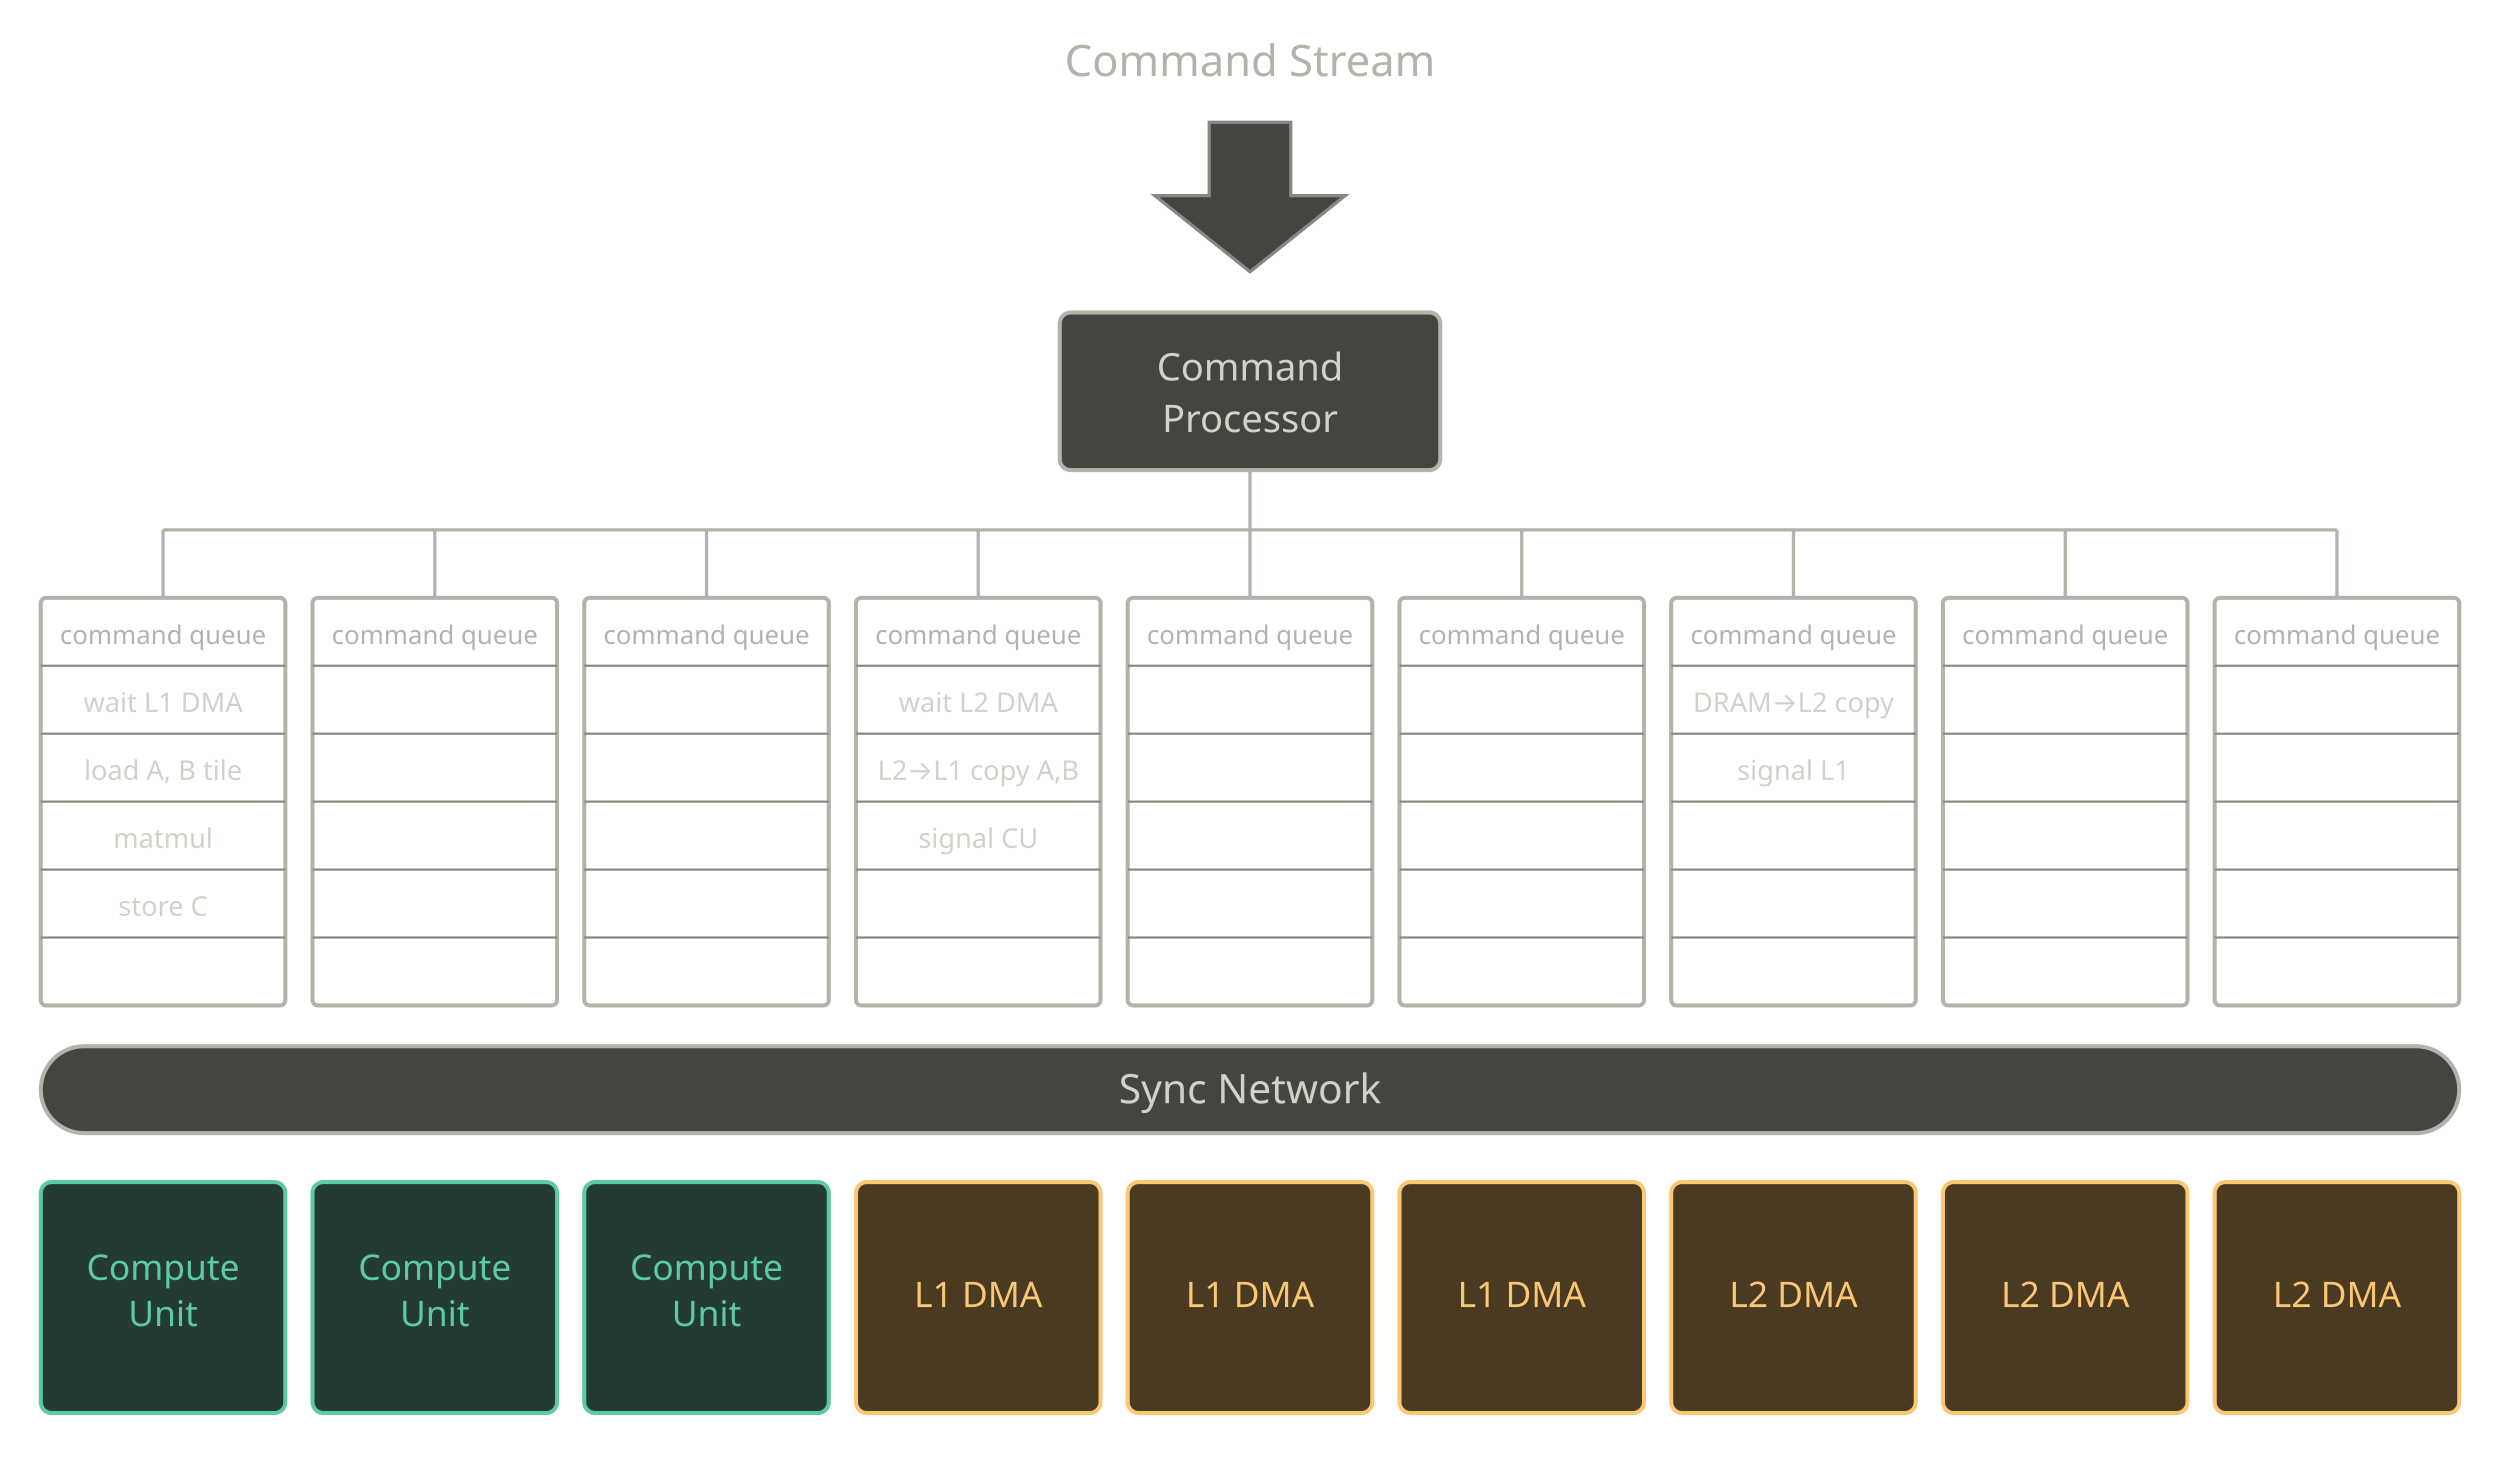
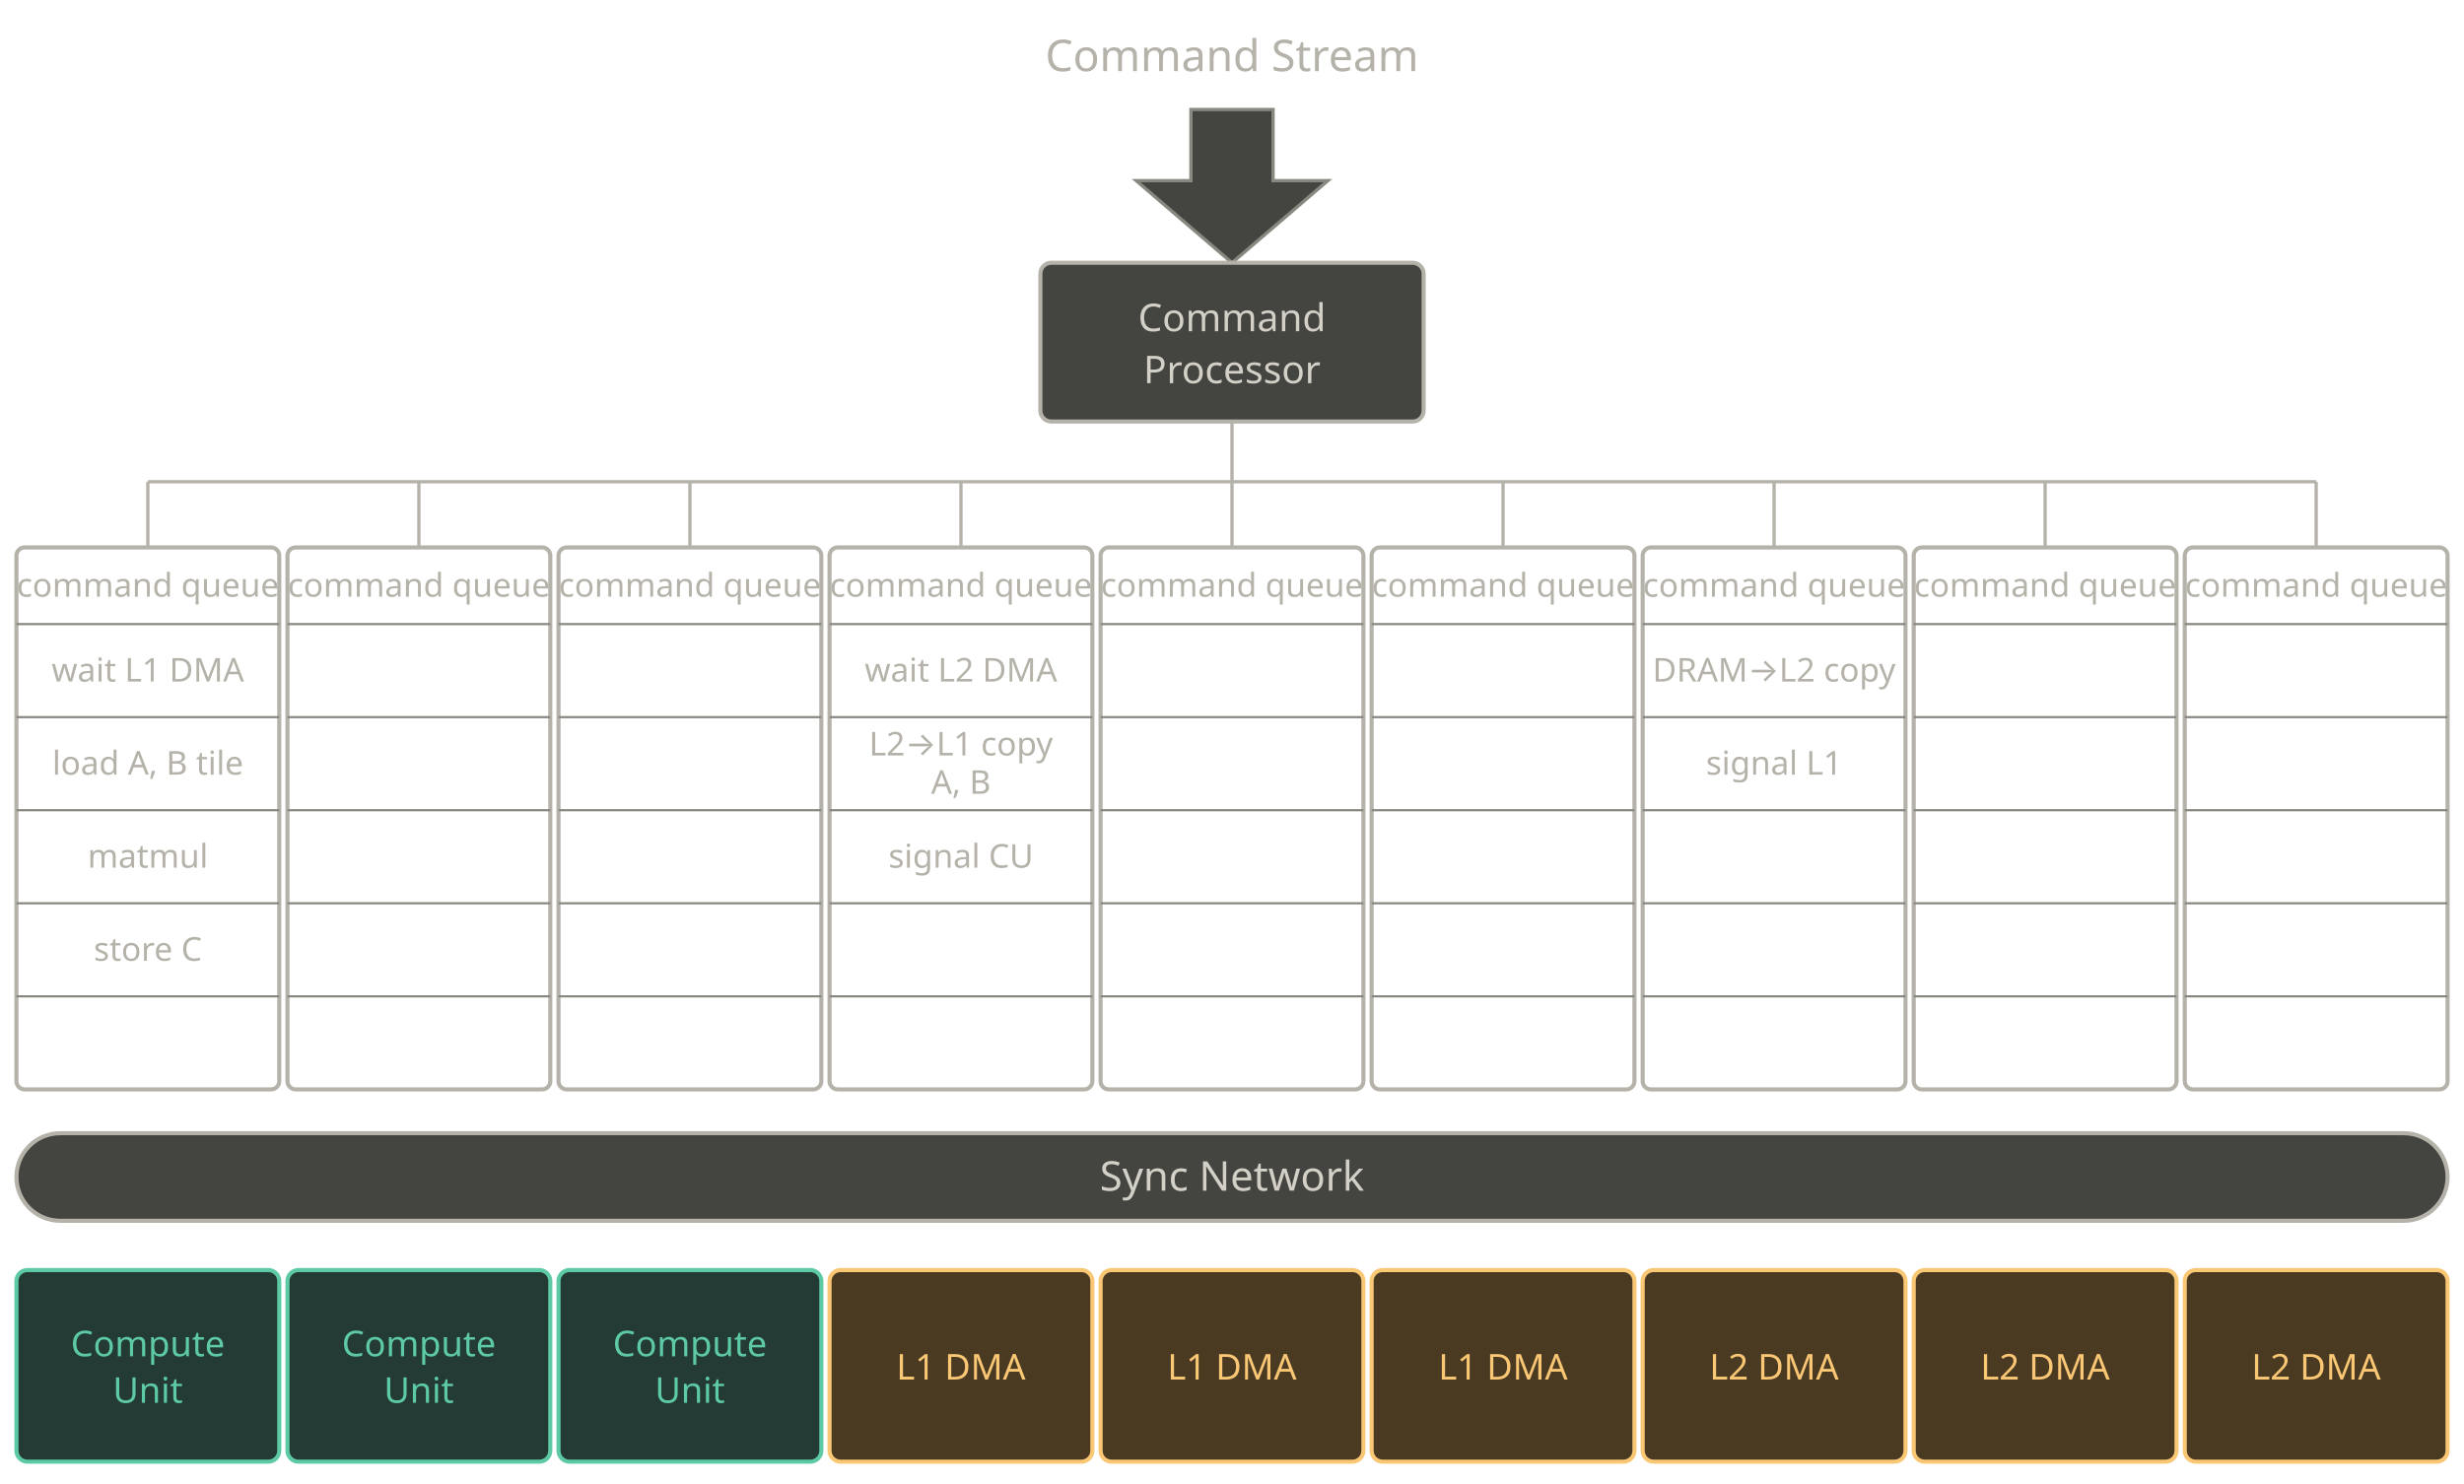
- <svg xmlns="http://www.w3.org/2000/svg" width="920" height="540" viewBox="0 0 920 540" font-family="'Pretendard', 'Apple SD Gothic Neo', 'Noto Sans KR', 'Segoe UI', system-ui, -apple-system, sans-serif">
-   <text x="460" y="28" text-anchor="middle" font-size="16" fill="#B4B2A9">Command Stream</text>
-   <path d="M 445 45 L 475 45 L 475 72 L 495 72 L 460 100 L 425 72 L 445 72 Z" fill="#444441" stroke="#888780" stroke-width="1.2" />
-   <rect x="390" y="115" width="140" height="58" rx="4" fill="#444441" stroke="#B4B2A9" stroke-width="1.5" />
-   <text x="460" y="140" text-anchor="middle" font-size="14" fill="#D3D1C7">Command</text>
-   <text x="460" y="159" text-anchor="middle" font-size="14" fill="#D3D1C7">Processor</text>
+ <svg xmlns="http://www.w3.org/2000/svg" width="900" height="542" viewBox="0 0 900 542" font-family="'Pretendard', 'Apple SD Gothic Neo', 'Noto Sans KR', 'Segoe UI', system-ui, -apple-system, sans-serif">
+   <text x="450" y="26" font-size="16" fill="#B4B2A9" text-anchor="middle">Command Stream</text>
+   <path d="M 435 40 L 465 40 L 465 66 L 485 66 L 450 96 L 415 66 L 435 66 Z" fill="#444441" stroke="#888780" stroke-width="1.2" />
+   <rect x="380" y="96" width="140" height="58" rx="4" fill="#444441" stroke="#B4B2A9" stroke-width="1.5" />
+   <text x="450" y="121" font-size="14" fill="#D3D1C7" text-anchor="middle">Command</text>
+   <text x="450" y="140" font-size="14" fill="#D3D1C7" text-anchor="middle">Processor</text>
  <g stroke="#B4B2A9" stroke-width="1.2" fill="none">
-     <line x1="460" y1="173" x2="460" y2="195" />
-     <line x1="60" y1="195" x2="860" y2="195" />
-     <line x1="60" y1="195" x2="60" y2="220" />
-     <line x1="160" y1="195" x2="160" y2="220" />
-     <line x1="260" y1="195" x2="260" y2="220" />
-     <line x1="360" y1="195" x2="360" y2="220" />
-     <line x1="460" y1="195" x2="460" y2="220" />
-     <line x1="560" y1="195" x2="560" y2="220" />
-     <line x1="660" y1="195" x2="660" y2="220" />
-     <line x1="760" y1="195" x2="760" y2="220" />
-     <line x1="860" y1="195" x2="860" y2="220" />
+     <line x1="450" y1="154" x2="450" y2="176" />
+     <line x1="54" y1="176" x2="846" y2="176" />
+     <line x1="54" y1="176" x2="54" y2="200" />
+     <line x1="153" y1="176" x2="153" y2="200" />
+     <line x1="252" y1="176" x2="252" y2="200" />
+     <line x1="351" y1="176" x2="351" y2="200" />
+     <line x1="450" y1="176" x2="450" y2="200" />
+     <line x1="549" y1="176" x2="549" y2="200" />
+     <line x1="648" y1="176" x2="648" y2="200" />
+     <line x1="747" y1="176" x2="747" y2="200" />
+     <line x1="846" y1="176" x2="846" y2="200" />
  </g>
-   <g stroke="#B4B2A9" stroke-width="1.5" fill="none">
-     <rect x="15" y="220" width="90" height="150" rx="2" />
-     <rect x="115" y="220" width="90" height="150" rx="2" />
-     <rect x="215" y="220" width="90" height="150" rx="2" />
-     <rect x="315" y="220" width="90" height="150" rx="2" />
-     <rect x="415" y="220" width="90" height="150" rx="2" />
-     <rect x="515" y="220" width="90" height="150" rx="2" />
-     <rect x="615" y="220" width="90" height="150" rx="2" />
-     <rect x="715" y="220" width="90" height="150" rx="2" />
-     <rect x="815" y="220" width="90" height="150" rx="2" />
-   </g>
-   <g stroke="#888780" stroke-width="0.8">
-     <line x1="15" y1="245" x2="105" y2="245" />
-     <line x1="15" y1="270" x2="105" y2="270" />
-     <line x1="15" y1="295" x2="105" y2="295" />
-     <line x1="15" y1="320" x2="105" y2="320" />
-     <line x1="15" y1="345" x2="105" y2="345" />
-     <line x1="115" y1="245" x2="205" y2="245" />
-     <line x1="115" y1="270" x2="205" y2="270" />
-     <line x1="115" y1="295" x2="205" y2="295" />
-     <line x1="115" y1="320" x2="205" y2="320" />
-     <line x1="115" y1="345" x2="205" y2="345" />
-     <line x1="215" y1="245" x2="305" y2="245" />
-     <line x1="215" y1="270" x2="305" y2="270" />
-     <line x1="215" y1="295" x2="305" y2="295" />
-     <line x1="215" y1="320" x2="305" y2="320" />
-     <line x1="215" y1="345" x2="305" y2="345" />
-     <line x1="315" y1="245" x2="405" y2="245" />
-     <line x1="315" y1="270" x2="405" y2="270" />
-     <line x1="315" y1="295" x2="405" y2="295" />
-     <line x1="315" y1="320" x2="405" y2="320" />
-     <line x1="315" y1="345" x2="405" y2="345" />
-     <line x1="415" y1="245" x2="505" y2="245" />
-     <line x1="415" y1="270" x2="505" y2="270" />
-     <line x1="415" y1="295" x2="505" y2="295" />
-     <line x1="415" y1="320" x2="505" y2="320" />
-     <line x1="415" y1="345" x2="505" y2="345" />
-     <line x1="515" y1="245" x2="605" y2="245" />
-     <line x1="515" y1="270" x2="605" y2="270" />
-     <line x1="515" y1="295" x2="605" y2="295" />
-     <line x1="515" y1="320" x2="605" y2="320" />
-     <line x1="515" y1="345" x2="605" y2="345" />
-     <line x1="615" y1="245" x2="705" y2="245" />
-     <line x1="615" y1="270" x2="705" y2="270" />
-     <line x1="615" y1="295" x2="705" y2="295" />
-     <line x1="615" y1="320" x2="705" y2="320" />
-     <line x1="615" y1="345" x2="705" y2="345" />
-     <line x1="715" y1="245" x2="805" y2="245" />
-     <line x1="715" y1="270" x2="805" y2="270" />
-     <line x1="715" y1="295" x2="805" y2="295" />
-     <line x1="715" y1="320" x2="805" y2="320" />
-     <line x1="715" y1="345" x2="805" y2="345" />
-     <line x1="815" y1="245" x2="905" y2="245" />
-     <line x1="815" y1="270" x2="905" y2="270" />
-     <line x1="815" y1="295" x2="905" y2="295" />
-     <line x1="815" y1="320" x2="905" y2="320" />
-     <line x1="815" y1="345" x2="905" y2="345" />
-   </g>
-   <rect x="15" y="385" width="890" height="32" rx="16" fill="#444441" stroke="#B4B2A9" stroke-width="1.5" />
-   <text x="460" y="406" text-anchor="middle" font-size="15" fill="#D3D1C7">Sync Network</text>
-   <g fill="#233B34" stroke="#5DCAA5" stroke-width="1.5">
-     <rect x="15" y="435" width="90" height="85" rx="4" />
-     <rect x="115" y="435" width="90" height="85" rx="4" />
-     <rect x="215" y="435" width="90" height="85" rx="4" />
-   </g>
-   <g font-size="13" fill="#5DCAA5" text-anchor="middle">
-     <text x="60" y="471">Compute</text>
-     <text x="60" y="488">Unit</text>
-     <text x="160" y="471">Compute</text>
-     <text x="160" y="488">Unit</text>
-     <text x="260" y="471">Compute</text>
-     <text x="260" y="488">Unit</text>
-   </g>
-   <g fill="#4A3A22" stroke="#FAC775" stroke-width="1.5">
-     <rect x="315" y="435" width="90" height="85" rx="4" />
-     <rect x="415" y="435" width="90" height="85" rx="4" />
-     <rect x="515" y="435" width="90" height="85" rx="4" />
-     <rect x="615" y="435" width="90" height="85" rx="4" />
-     <rect x="715" y="435" width="90" height="85" rx="4" />
-     <rect x="815" y="435" width="90" height="85" rx="4" />
-   </g>
-   <g font-size="13" fill="#FAC775" text-anchor="middle">
-     <text x="360" y="481">L1 DMA</text>
-     <text x="460" y="481">L1 DMA</text>
-     <text x="560" y="481">L1 DMA</text>
-     <text x="660" y="481">L2 DMA</text>
-     <text x="760" y="481">L2 DMA</text>
-     <text x="860" y="481">L2 DMA</text>
-   </g>
-   <text x="60" y="237" text-anchor="middle" font-size="9.5" fill="#B4B2A9">command queue</text>
-   <text x="160" y="237" text-anchor="middle" font-size="9.5" fill="#B4B2A9">command queue</text>
-   <text x="260" y="237" text-anchor="middle" font-size="9.5" fill="#B4B2A9">command queue</text>
-   <text x="360" y="237" text-anchor="middle" font-size="9.5" fill="#B4B2A9">command queue</text>
-   <text x="460" y="237" text-anchor="middle" font-size="9.5" fill="#B4B2A9">command queue</text>
-   <text x="560" y="237" text-anchor="middle" font-size="9.5" fill="#B4B2A9">command queue</text>
-   <text x="660" y="237" text-anchor="middle" font-size="9.5" fill="#B4B2A9">command queue</text>
-   <text x="760" y="237" text-anchor="middle" font-size="9.5" fill="#B4B2A9">command queue</text>
-   <text x="860" y="237" text-anchor="middle" font-size="9.5" fill="#B4B2A9">command queue</text>
-   <text x="60" y="262" text-anchor="middle" font-size="10" fill="#D3D1C7">wait L1 DMA</text>
-   <text x="60" y="287" text-anchor="middle" font-size="10" fill="#D3D1C7">load A, B tile</text>
-   <text x="60" y="312" text-anchor="middle" font-size="10" fill="#D3D1C7">matmul</text>
-   <text x="60" y="337" text-anchor="middle" font-size="10" fill="#D3D1C7">store C</text>
-   <text x="360" y="262" text-anchor="middle" font-size="10" fill="#D3D1C7">wait L2 DMA</text>
-   <text x="360" y="287" text-anchor="middle" font-size="10" fill="#D3D1C7">L2→L1 copy A,B</text>
-   <text x="360" y="312" text-anchor="middle" font-size="10" fill="#D3D1C7">signal CU</text>
-   <text x="660" y="262" text-anchor="middle" font-size="10" fill="#D3D1C7">DRAM→L2 copy</text>
-   <text x="660" y="287" text-anchor="middle" font-size="10" fill="#D3D1C7">signal L1</text>
+   <rect x="6" y="200" width="96" height="198" rx="3" fill="none" stroke="#B4B2A9" stroke-width="1.5" />
+   <line x1="6" y1="228" x2="102" y2="228" stroke="#888780" stroke-width="0.8" />
+   <line x1="6" y1="262" x2="102" y2="262" stroke="#888780" stroke-width="0.8" />
+   <line x1="6" y1="296" x2="102" y2="296" stroke="#888780" stroke-width="0.8" />
+   <line x1="6" y1="330" x2="102" y2="330" stroke="#888780" stroke-width="0.8" />
+   <line x1="6" y1="364" x2="102" y2="364" stroke="#888780" stroke-width="0.8" />
+   <text x="54.0" y="218.0" font-size="12" fill="#B4B2A9" text-anchor="middle">command queue</text>
+   <text x="54.0" y="249.0" font-size="12" fill="#B4B2A9" text-anchor="middle">wait L1 DMA</text>
+   <text x="54.0" y="283.0" font-size="12" fill="#B4B2A9" text-anchor="middle">load A, B tile</text>
+   <text x="54.0" y="317.0" font-size="12" fill="#B4B2A9" text-anchor="middle">matmul</text>
+   <text x="54.0" y="351.0" font-size="12" fill="#B4B2A9" text-anchor="middle">store C</text>
+   <rect x="105" y="200" width="96" height="198" rx="3" fill="none" stroke="#B4B2A9" stroke-width="1.5" />
+   <line x1="105" y1="228" x2="201" y2="228" stroke="#888780" stroke-width="0.8" />
+   <line x1="105" y1="262" x2="201" y2="262" stroke="#888780" stroke-width="0.8" />
+   <line x1="105" y1="296" x2="201" y2="296" stroke="#888780" stroke-width="0.8" />
+   <line x1="105" y1="330" x2="201" y2="330" stroke="#888780" stroke-width="0.8" />
+   <line x1="105" y1="364" x2="201" y2="364" stroke="#888780" stroke-width="0.8" />
+   <text x="153.0" y="218.0" font-size="12" fill="#B4B2A9" text-anchor="middle">command queue</text>
+   <rect x="204" y="200" width="96" height="198" rx="3" fill="none" stroke="#B4B2A9" stroke-width="1.5" />
+   <line x1="204" y1="228" x2="300" y2="228" stroke="#888780" stroke-width="0.8" />
+   <line x1="204" y1="262" x2="300" y2="262" stroke="#888780" stroke-width="0.8" />
+   <line x1="204" y1="296" x2="300" y2="296" stroke="#888780" stroke-width="0.8" />
+   <line x1="204" y1="330" x2="300" y2="330" stroke="#888780" stroke-width="0.8" />
+   <line x1="204" y1="364" x2="300" y2="364" stroke="#888780" stroke-width="0.8" />
+   <text x="252.0" y="218.0" font-size="12" fill="#B4B2A9" text-anchor="middle">command queue</text>
+   <rect x="303" y="200" width="96" height="198" rx="3" fill="none" stroke="#B4B2A9" stroke-width="1.5" />
+   <line x1="303" y1="228" x2="399" y2="228" stroke="#888780" stroke-width="0.8" />
+   <line x1="303" y1="262" x2="399" y2="262" stroke="#888780" stroke-width="0.8" />
+   <line x1="303" y1="296" x2="399" y2="296" stroke="#888780" stroke-width="0.8" />
+   <line x1="303" y1="330" x2="399" y2="330" stroke="#888780" stroke-width="0.8" />
+   <line x1="303" y1="364" x2="399" y2="364" stroke="#888780" stroke-width="0.8" />
+   <text x="351.0" y="218.0" font-size="12" fill="#B4B2A9" text-anchor="middle">command queue</text>
+   <text x="351.0" y="249.0" font-size="12" fill="#B4B2A9" text-anchor="middle">wait L2 DMA</text>
+   <text x="351.0" y="276.0" font-size="12" fill="#B4B2A9" text-anchor="middle">L2→L1 copy</text>
+   <text x="351.0" y="290.0" font-size="12" fill="#B4B2A9" text-anchor="middle">A, B</text>
+   <text x="351.0" y="317.0" font-size="12" fill="#B4B2A9" text-anchor="middle">signal CU</text>
+   <rect x="402" y="200" width="96" height="198" rx="3" fill="none" stroke="#B4B2A9" stroke-width="1.5" />
+   <line x1="402" y1="228" x2="498" y2="228" stroke="#888780" stroke-width="0.8" />
+   <line x1="402" y1="262" x2="498" y2="262" stroke="#888780" stroke-width="0.8" />
+   <line x1="402" y1="296" x2="498" y2="296" stroke="#888780" stroke-width="0.8" />
+   <line x1="402" y1="330" x2="498" y2="330" stroke="#888780" stroke-width="0.8" />
+   <line x1="402" y1="364" x2="498" y2="364" stroke="#888780" stroke-width="0.8" />
+   <text x="450.0" y="218.0" font-size="12" fill="#B4B2A9" text-anchor="middle">command queue</text>
+   <rect x="501" y="200" width="96" height="198" rx="3" fill="none" stroke="#B4B2A9" stroke-width="1.5" />
+   <line x1="501" y1="228" x2="597" y2="228" stroke="#888780" stroke-width="0.8" />
+   <line x1="501" y1="262" x2="597" y2="262" stroke="#888780" stroke-width="0.8" />
+   <line x1="501" y1="296" x2="597" y2="296" stroke="#888780" stroke-width="0.8" />
+   <line x1="501" y1="330" x2="597" y2="330" stroke="#888780" stroke-width="0.8" />
+   <line x1="501" y1="364" x2="597" y2="364" stroke="#888780" stroke-width="0.8" />
+   <text x="549.0" y="218.0" font-size="12" fill="#B4B2A9" text-anchor="middle">command queue</text>
+   <rect x="600" y="200" width="96" height="198" rx="3" fill="none" stroke="#B4B2A9" stroke-width="1.5" />
+   <line x1="600" y1="228" x2="696" y2="228" stroke="#888780" stroke-width="0.8" />
+   <line x1="600" y1="262" x2="696" y2="262" stroke="#888780" stroke-width="0.8" />
+   <line x1="600" y1="296" x2="696" y2="296" stroke="#888780" stroke-width="0.8" />
+   <line x1="600" y1="330" x2="696" y2="330" stroke="#888780" stroke-width="0.8" />
+   <line x1="600" y1="364" x2="696" y2="364" stroke="#888780" stroke-width="0.8" />
+   <text x="648.0" y="218.0" font-size="12" fill="#B4B2A9" text-anchor="middle">command queue</text>
+   <text x="648.0" y="249.0" font-size="12" fill="#B4B2A9" text-anchor="middle">DRAM→L2 copy</text>
+   <text x="648.0" y="283.0" font-size="12" fill="#B4B2A9" text-anchor="middle">signal L1</text>
+   <rect x="699" y="200" width="96" height="198" rx="3" fill="none" stroke="#B4B2A9" stroke-width="1.5" />
+   <line x1="699" y1="228" x2="795" y2="228" stroke="#888780" stroke-width="0.8" />
+   <line x1="699" y1="262" x2="795" y2="262" stroke="#888780" stroke-width="0.8" />
+   <line x1="699" y1="296" x2="795" y2="296" stroke="#888780" stroke-width="0.8" />
+   <line x1="699" y1="330" x2="795" y2="330" stroke="#888780" stroke-width="0.8" />
+   <line x1="699" y1="364" x2="795" y2="364" stroke="#888780" stroke-width="0.8" />
+   <text x="747.0" y="218.0" font-size="12" fill="#B4B2A9" text-anchor="middle">command queue</text>
+   <rect x="798" y="200" width="96" height="198" rx="3" fill="none" stroke="#B4B2A9" stroke-width="1.5" />
+   <line x1="798" y1="228" x2="894" y2="228" stroke="#888780" stroke-width="0.8" />
+   <line x1="798" y1="262" x2="894" y2="262" stroke="#888780" stroke-width="0.8" />
+   <line x1="798" y1="296" x2="894" y2="296" stroke="#888780" stroke-width="0.8" />
+   <line x1="798" y1="330" x2="894" y2="330" stroke="#888780" stroke-width="0.8" />
+   <line x1="798" y1="364" x2="894" y2="364" stroke="#888780" stroke-width="0.8" />
+   <text x="846.0" y="218.0" font-size="12" fill="#B4B2A9" text-anchor="middle">command queue</text>
+   <rect x="6" y="414" width="888" height="32" rx="16" fill="#444441" stroke="#B4B2A9" stroke-width="1.5" />
+   <text x="450" y="435" font-size="15" fill="#D3D1C7" text-anchor="middle">Sync Network</text>
+   <rect x="6" y="464" width="96" height="70" rx="4" fill="#233B34" stroke="#5DCAA5" stroke-width="1.5" />
+   <text x="54" y="495.5" font-size="13" fill="#5DCAA5" text-anchor="middle">Compute</text>
+   <text x="54" y="512.5" font-size="13" fill="#5DCAA5" text-anchor="middle">Unit</text>
+   <rect x="105" y="464" width="96" height="70" rx="4" fill="#233B34" stroke="#5DCAA5" stroke-width="1.5" />
+   <text x="153" y="495.5" font-size="13" fill="#5DCAA5" text-anchor="middle">Compute</text>
+   <text x="153" y="512.5" font-size="13" fill="#5DCAA5" text-anchor="middle">Unit</text>
+   <rect x="204" y="464" width="96" height="70" rx="4" fill="#233B34" stroke="#5DCAA5" stroke-width="1.5" />
+   <text x="252" y="495.5" font-size="13" fill="#5DCAA5" text-anchor="middle">Compute</text>
+   <text x="252" y="512.5" font-size="13" fill="#5DCAA5" text-anchor="middle">Unit</text>
+   <rect x="303" y="464" width="96" height="70" rx="4" fill="#4A3A22" stroke="#FAC775" stroke-width="1.5" />
+   <text x="351" y="504.0" font-size="13" fill="#FAC775" text-anchor="middle">L1 DMA</text>
+   <rect x="402" y="464" width="96" height="70" rx="4" fill="#4A3A22" stroke="#FAC775" stroke-width="1.5" />
+   <text x="450" y="504.0" font-size="13" fill="#FAC775" text-anchor="middle">L1 DMA</text>
+   <rect x="501" y="464" width="96" height="70" rx="4" fill="#4A3A22" stroke="#FAC775" stroke-width="1.5" />
+   <text x="549" y="504.0" font-size="13" fill="#FAC775" text-anchor="middle">L1 DMA</text>
+   <rect x="600" y="464" width="96" height="70" rx="4" fill="#4A3A22" stroke="#FAC775" stroke-width="1.5" />
+   <text x="648" y="504.0" font-size="13" fill="#FAC775" text-anchor="middle">L2 DMA</text>
+   <rect x="699" y="464" width="96" height="70" rx="4" fill="#4A3A22" stroke="#FAC775" stroke-width="1.5" />
+   <text x="747" y="504.0" font-size="13" fill="#FAC775" text-anchor="middle">L2 DMA</text>
+   <rect x="798" y="464" width="96" height="70" rx="4" fill="#4A3A22" stroke="#FAC775" stroke-width="1.5" />
+   <text x="846" y="504.0" font-size="13" fill="#FAC775" text-anchor="middle">L2 DMA</text>
</svg>
